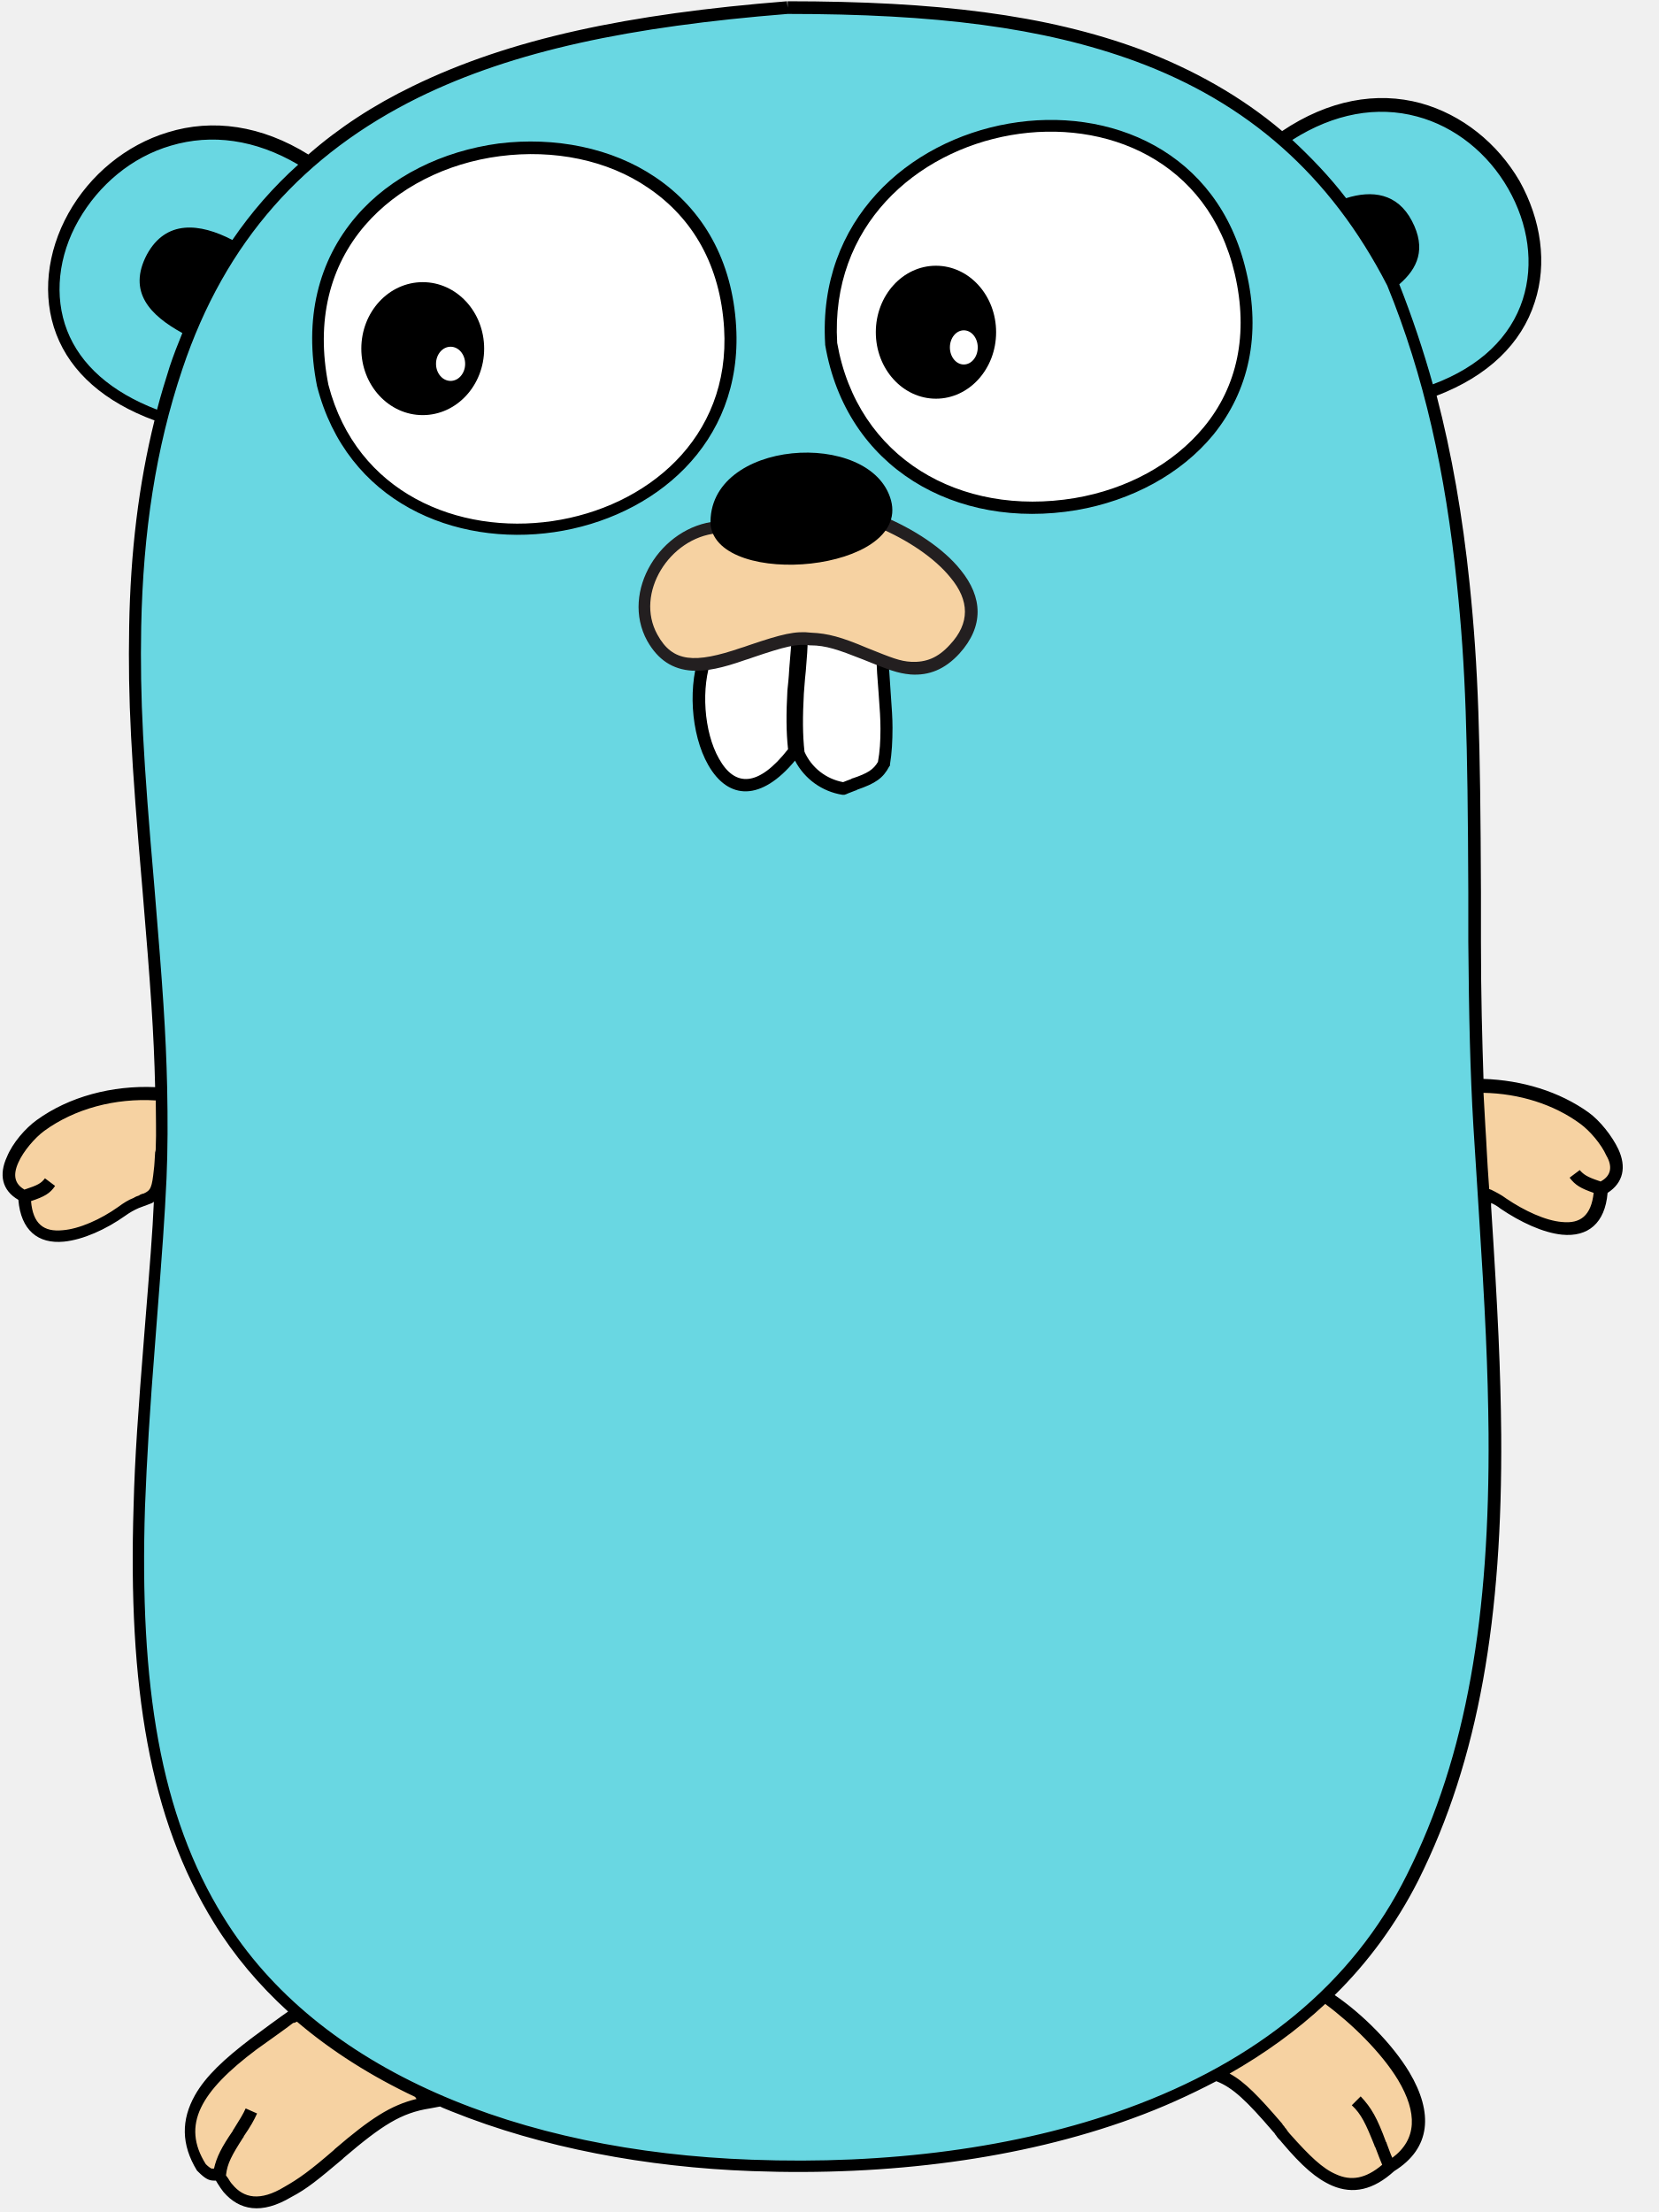
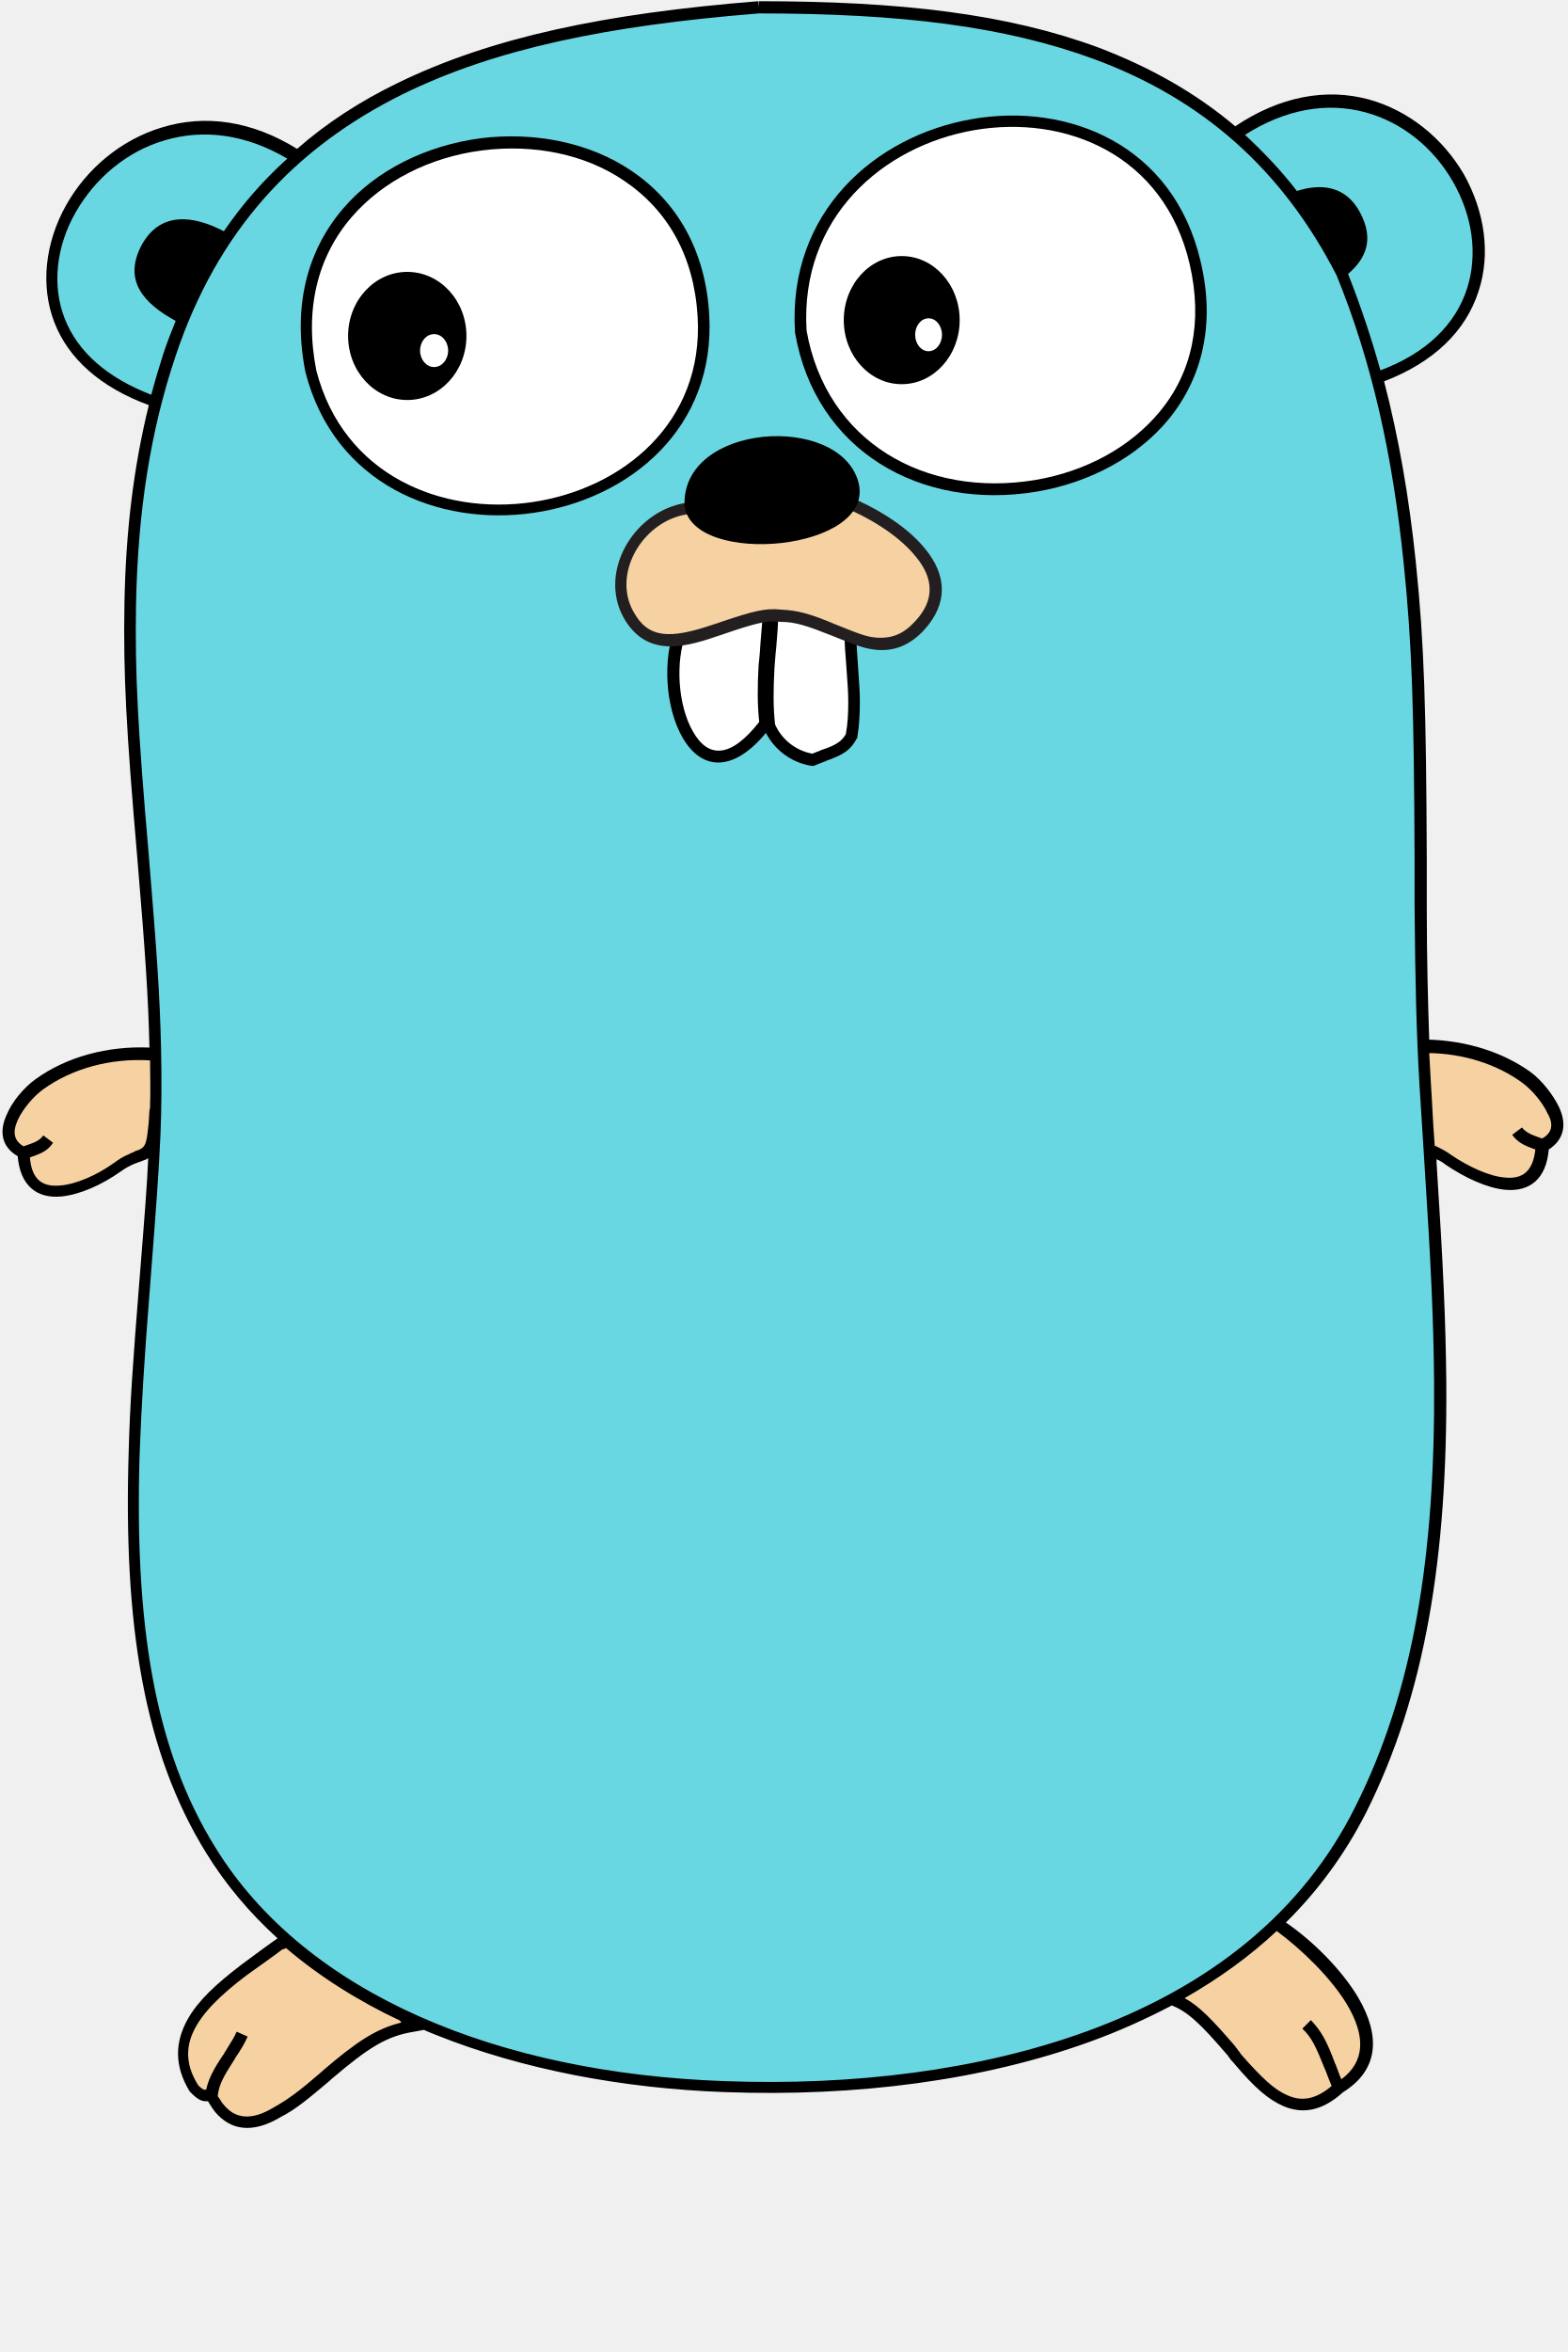
- <svg xmlns="http://www.w3.org/2000/svg" width="1500" height="2000" viewBox="0 0 256 348" preserveAspectRatio="xMinYMin meet">
+ <svg xmlns="http://www.w3.org/2000/svg" width="1500" height="2250" viewBox="0 0 256 348" preserveAspectRatio="xMinYMin meet">
  <path d="M3.686 188.165c.498 10.26 10.758 5.479 15.34 2.291 4.383-3.088 5.678-.498 6.076-6.475.299-3.984.697-7.869.498-11.853-6.674-.598-13.846.996-19.325 4.98-2.888 1.992-8.068 8.567-2.59 11.057M208.187 314.272c7.869 4.881 22.313 19.624 10.459 26.796-11.356 10.36-17.73-11.456-27.692-14.444 4.283-5.877 9.662-11.256 17.233-12.352zM67.337 330.907c-9.264 1.395-14.444 9.762-22.213 14.046-7.272 4.283-10.061-1.395-10.659-2.59-1.095-.498-.996.498-2.789-1.295-6.773-10.659 6.973-18.428 14.145-23.708 9.961-1.992 16.237 6.674 21.516 13.547zM251.916 186.87c-.498 10.26-10.758 5.479-15.34 2.291-4.383-3.088-5.678-.498-6.076-6.475-.3-3.984-.698-7.869-.498-11.853 6.673-.598 13.845.996 19.324 4.98 2.79 1.992 8.069 8.567 2.59 11.057" fill="#F6D2A2" />
  <path d="M224.722 61.759c35.561-12.551 7.77-61.26-23.21-39.745-20.32-17.432-48.31-20.62-77.696-20.62C95.03 3.687 67.636 8.966 48.511 25.7 17.63 5.777-10.858 53.59 25.4 65.644c-10.16 39.445 1.394 79.688-.2 119.831-1.494 36.06-10.957 84.37 9.065 116.744 17.034 27.692 53.69 37.554 83.873 38.65 38.549 1.394 85.266-8.069 103.993-45.423 17.93-35.561 12.95-79.888 10.659-118.238-2.291-38.749 1.992-78.095-8.069-115.45z" fill="#69D7E2" />
  <path d="M254.605 180.794c-.996-2.092-2.888-4.483-4.681-5.778-4.582-3.287-10.46-5.08-16.536-5.279-.199-6.176-.398-12.95-.398-21.516v-7.77c-.1-24.504-.399-35.262-1.793-48.71-1.096-10.558-2.79-20.32-5.18-29.484 8.069-3.088 13.348-8.168 15.44-14.743 1.992-6.076.996-12.949-2.39-19.025-3.487-5.977-9.065-10.46-15.54-12.252-6.973-1.893-14.543-.498-21.815 4.382-6.475-5.478-13.945-9.662-22.313-12.85C164.557 2.292 147.325.2 123.916.2v.996l-.1-.996c-25.002 1.992-43.53 5.877-58.87 13.348-6.176 2.988-11.654 6.574-16.435 10.758-7.372-4.582-15.042-5.678-22.114-3.486-6.574 1.992-12.252 6.674-15.639 12.75-3.387 6.076-4.184 13.049-1.893 19.026 2.291 5.976 7.57 10.658 15.44 13.547-2.49 10.06-3.785 20.719-3.984 32.473-.2 11.455.298 20.62 2.091 41.338 1.295 15.44 1.793 22.512 1.993 31.079-6.774-.299-13.547 1.494-18.628 5.18-1.793 1.295-3.785 3.586-4.681 5.777-1.295 2.79-.797 5.28 1.793 6.774.398 4.781 3.088 6.972 7.172 6.574 2.988-.299 6.574-1.893 9.662-4.084a11.208 11.208 0 0 1 2.092-1.195c.299-.1.498-.2.797-.3 0 0 .597-.198.797-.298.298-.1.597-.2.796-.399-.199 4.682-.597 9.563-1.494 20.72-.996 12.55-1.494 19.424-1.693 27.094-.897 28.488 2.49 49.207 12.65 65.643 3.188 5.18 7.073 9.762 11.655 13.946-.897.597-4.682 3.387-5.877 4.283-4.184 3.188-7.072 5.877-8.766 8.865-2.191 3.885-2.191 7.77.299 11.854l.1.1.1.1c1.095 1.095 1.693 1.394 2.49 1.394H33.966c.1.2.2.299.3.498.298.498.597.896.896 1.295 2.49 2.889 5.976 3.586 10.658.797 2.49-1.295 4.283-2.79 8.068-5.977l.2-.2c6.076-5.179 9.064-7.071 13.547-7.769l1.594-.299c.597.3 1.195.499 1.892.797 14.145 5.678 30.58 8.766 47.216 9.364 21.516.797 42.235-1.893 59.766-8.268 4.682-1.693 9.065-3.686 13.249-5.877 2.59.996 4.78 3.088 8.965 7.969.199.2.199.2.298.398.2.2.2.3.3.399.198.299.497.498.696.797 3.288 3.884 5.48 5.777 7.97 6.873 3.286 1.394 6.474.697 9.761-2.291 5.778-3.586 6.176-9.164 2.39-15.54-2.689-4.482-7.37-9.164-11.753-12.152 5.18-5.08 9.662-11.156 13.148-18.03 9.563-19.125 13.249-41.438 13.05-70.126-.1-10.16-.499-19.025-1.594-35.96v-.497c.498.199.996.498 1.494.896 3.088 2.092 6.674 3.785 9.662 4.084 4.084.399 6.774-1.793 7.172-6.574 2.49-1.594 2.988-4.084 1.693-6.873zM222.93 18.328c5.977 1.594 11.157 5.778 14.344 11.356 3.188 5.578 4.084 11.854 2.291 17.432-1.892 5.877-6.674 10.559-14.145 13.348a162.04 162.04 0 0 0-5.279-15.739c2.889-2.49 4.283-5.578 1.992-9.96-2.29-4.384-6.275-4.882-10.36-3.587-2.59-3.387-5.478-6.375-8.466-9.164 6.574-4.184 13.348-5.379 19.623-3.686zM10.56 51.997c-2.092-5.38-1.395-11.754 1.793-17.332 3.187-5.579 8.367-9.961 14.543-11.754 6.375-1.893 13.248-.997 20.022 2.988a65.541 65.541 0 0 0-10.36 11.854c-5.18-2.69-10.459-3.188-13.447 2.29-3.088 5.878.498 9.563 5.578 12.352-.697 1.694-1.395 3.487-1.992 5.28-.698 2.191-1.395 4.482-1.992 6.773-7.272-2.789-12.053-7.072-14.145-12.451zm12.053 135.77c-.1 0-.698.199-.698.298-.298.1-.597.2-.896.399-.797.299-1.594.797-2.39 1.394-2.79 1.993-6.177 3.487-8.767 3.686-2.988.299-4.681-.996-4.98-4.582 2.092-.697 2.988-1.195 3.785-2.39l-1.594-1.196c-.597.797-1.195 1.096-2.988 1.693-.1 0-.1 0-.2.1-1.593-.897-1.892-2.291-.995-4.283.797-1.793 2.59-3.885 4.084-4.98 4.781-3.487 11.156-5.18 17.531-4.782 0 2.49.1 4.98 0 7.37 0 .3 0 .499-.1.798-.099 1.394-.099 1.992-.199 2.69-.298 2.888-.498 3.286-1.593 3.785zm30.082 150.312l-.2.2c-3.685 3.187-5.478 4.482-7.769 5.777-3.785 2.291-6.375 1.793-8.168-.398-.299-.3-.498-.698-.697-.997-.1-.1-.2-.298-.299-.398v-.1c.2-1.793.897-3.088 2.69-5.877.1-.1.1-.1.1-.199 1.095-1.594 1.593-2.49 2.091-3.586l-1.793-.797c-.398.897-.896 1.694-1.893 3.287-.1.1-.1.1-.1.2-1.792 2.59-2.59 4.183-2.988 5.976h-.1H33.27c-.2-.1-.498-.299-.896-.697-3.885-6.176-.797-11.455 7.968-18.03 1.096-.796 4.782-3.386 5.778-4.183.2 0 .398-.1.598-.2 5.378 4.583 11.654 8.567 18.627 11.854 0 .1.1.2.199.3-4.084.995-7.272 3.087-12.85 7.868zm167.247-10.857c3.088 5.18 2.988 9.363-.897 12.252-.298-.598-.498-1.295-.896-2.291 0-.1 0-.1-.1-.2-1.394-3.785-2.29-5.378-3.984-7.171l-1.395 1.394c1.494 1.395 2.192 2.889 3.586 6.375 0 .1 0 .1.1.2.498 1.294.797 2.091 1.096 2.789-2.59 2.191-4.881 2.59-7.272 1.494-2.092-.897-4.084-2.79-7.272-6.375-.199-.2-.398-.498-.597-.797-.1-.1-.2-.2-.3-.399-.198-.199-.198-.199-.298-.398-3.686-4.283-5.877-6.574-8.268-7.87 5.579-3.187 10.56-6.773 15.042-10.957 4.183 3.088 8.865 7.67 11.455 11.954zm1.394-32.274c-8.566 17.233-23.707 29.385-44.028 36.756-17.332 6.276-37.852 8.866-59.069 8.069-36.557-1.295-68.233-14.045-83.075-38.151-9.961-16.038-13.249-36.458-12.352-64.548.299-7.67.697-14.543 1.693-27.094 1.096-14.145 1.395-18.229 1.694-24.604.199-4.582.199-9.264.1-14.244-.2-8.766-.698-15.739-1.993-31.378-1.793-20.719-2.291-29.784-2.092-41.14.3-14.94 2.291-28.09 6.475-40.54C35.46 37.851 47.913 24.204 65.843 15.34 80.884 7.97 99.113 4.184 123.916 2.191c23.21 0 40.143 2.092 54.786 7.471 17.531 6.475 30.58 17.83 39.545 35.263 5.778 14.144 9.165 29.385 10.958 46.916 1.394 13.348 1.693 24.106 1.793 48.51v7.77c.1 12.053.298 20.52.797 28.987.199 3.287.298 4.682.796 12.551 1.096 16.934 1.495 25.7 1.594 35.86.2 28.588-3.387 50.602-12.85 69.429zm30.481-109.074c-.1 0-.199-.1-.298-.1-1.793-.597-2.391-.996-2.989-1.693l-1.594 1.195c.897 1.196 1.793 1.694 3.786 2.39-.399 3.587-2.092 4.882-4.98 4.583-2.59-.2-5.978-1.793-8.767-3.686-.797-.597-1.593-.996-2.39-1.394-.1 0-.2-.1-.3-.1-.398-5.478-.398-6.873-.597-9.762l-.299-5.379c5.579.1 11.057 1.793 15.24 4.881 1.495 1.096 3.288 3.188 4.085 4.98.996 1.694.797 3.188-.897 4.085z" />
  <path d="M138.918 104.123c.1 5.08 1.096 10.658.199 16.037-1.395 2.59-3.984 2.89-6.275 3.885-3.188-.498-5.878-2.59-7.172-5.578-.797-6.076.199-11.854.498-17.93 0-.2 3.785.1 7.172 1.096 2.888.896 5.578 2.39 5.578 2.49zM110.728 104.521c-2.79 10.56 3.686 27.792 14.344 13.647-.797-5.977.1-11.754.398-17.631.1-.498-14.642 3.287-14.742 3.984z" fill="#FFF" />
  <path d="M140.113 108.805c-.2-2.989-.299-4.184-.299-5.678v-.697l-.697-.2-12.551-3.884v-.698l-1.295.3h-.1v.099l-14.144 3.586-.498.1-.2.497c-2.191 5.28-1.693 13.249 1.096 18.13 3.188 5.578 8.367 5.677 13.647-.698a10.192 10.192 0 0 0 7.47 5.38h.3l.298-.1c.399-.2.797-.3 1.495-.598.1 0 .1 0 .199-.1 2.888-.996 4.084-1.793 5.08-3.685l.1-.1v-.199c.298-1.793.398-3.686.398-5.777 0-1.495-.1-2.89-.299-5.678zm-15.938-3.686c-.1 1.793-.199 2.49-.298 3.486-.2 3.686-.2 6.475.1 9.264-4.683 5.977-8.368 5.977-10.858 1.494-2.391-4.183-2.89-11.256-1.096-15.937l12.55-3.188c-.099 1.295-.198 2.59-.398 4.881zm13.946 14.743c-.697 1.195-1.594 1.793-3.985 2.59-.1 0-.1 0-.199.099-.597.2-.996.398-1.295.498-2.69-.498-4.98-2.291-6.076-4.781-.299-2.69-.299-5.479-.1-9.164.1-.997.1-1.694.3-3.487.198-2.29.298-3.685.298-4.98l10.858 3.287c0 1.295.1 2.49.299 5.08.199 2.69.298 4.084.298 5.678 0 1.892-.1 3.586-.398 5.18z" />
  <g transform="translate(48.476 21.976)">
    <path d="M2.291 38.749c9.164 35.66 66.241 26.496 64.05-9.264C63.75-13.348-6.475-5.08 2.29 38.749" fill="#FFF" />
    <path d="M67.337 29.385c-.598-10.36-5.18-18.428-12.75-23.508C47.813 1.295 38.848-.498 29.983.597 21.118 1.794 12.949 5.778 7.57 12.054 1.594 19.026-.697 28.19 1.395 38.749l.896-.2-.896.2c9.363 36.656 68.133 27.791 65.942-9.364zM3.187 38.55c-1.992-10.06.2-18.627 5.778-25.102 5.08-5.877 12.75-9.761 21.217-10.857 8.467-1.096 16.934.598 23.31 4.98 7.071 4.782 11.355 12.253 11.952 22.114 2.092 34.764-53.391 43.132-62.256 8.865z" />
    <ellipse cx="18.03" cy="32.872" rx="9.662" ry="10.459" />
    <ellipse fill="#FFF" cx="22.412" cy="35.262" rx="2.291" ry="2.689" />
  </g>
  <g transform="translate(129.618 18.098)">
    <path d="M1.195 35.96C8.268 76.9 75.206 66.042 65.544 24.803 56.878-12.252-1.196-1.992 1.195 35.96" fill="#FFF" />
    <path d="M66.44 24.604C57.575-13.547-2.19-3.088.2 36.059v.1c3.286 19.324 20.52 29.186 39.545 25.998C48.41 60.663 56.18 56.48 61.26 50.304c5.578-6.874 7.57-15.739 5.18-25.7zm-6.673 24.504c-4.782 5.778-12.053 9.762-20.321 11.157-18.03 2.988-34.167-6.276-37.354-24.405C-.1-.996 56.28-10.858 64.647 25.002c2.192 9.463.399 17.731-4.88 24.106z" />
    <ellipse cx="17.631" cy="34.167" rx="9.463" ry="10.459" />
    <ellipse fill="#FFF" cx="22.014" cy="36.557" rx="2.191" ry="2.689" />
  </g>
  <g>
    <path d="M112.785 83.002c-7.87.697-14.245 9.961-10.16 17.332 5.378 9.762 17.431-.896 24.902.1 8.666.2 15.739 9.164 22.612 1.594 7.67-8.368-3.287-16.536-11.954-20.122l-25.4 1.096z" fill="#F6D2A2" />
    <path d="M151.135 89.676c-2.69-3.387-7.371-6.475-12.452-8.567l-.199-.1h-.199l-25.5.997c-8.866.797-15.24 11.057-10.958 18.826 1.694 2.989 3.985 4.483 7.073 4.682 2.29.1 4.682-.398 8.367-1.693.299-.1.697-.2 1.195-.399 4.981-1.693 6.973-2.191 8.965-1.892h.1c2.39 0 4.383.697 8.168 2.191 4.184 1.693 5.479 2.192 7.57 2.39 2.89.2 5.38-.796 7.67-3.286 3.885-4.284 3.686-8.866.2-13.149zm-1.694 11.754c-1.892 2.092-3.785 2.79-6.076 2.69-1.793-.1-2.988-.598-6.973-2.192-3.984-1.693-6.175-2.29-8.765-2.39-2.49-.3-4.582.199-9.862 1.992-.498.199-.896.299-1.195.398-7.272 2.49-10.758 2.291-13.149-2.092-3.586-6.474 1.893-15.24 9.364-15.937l25.201-.997c4.782 1.993 9.065 4.881 11.555 7.97 2.988 3.585 3.088 7.171-.1 10.558z" fill="#231F20" />
    <path d="M140.178 78.719c-3.088-11.356-28.987-9.662-28.39 3.885 1.295 10.06 31.378 7.37 28.39-3.885z" />
  </g>
</svg>
